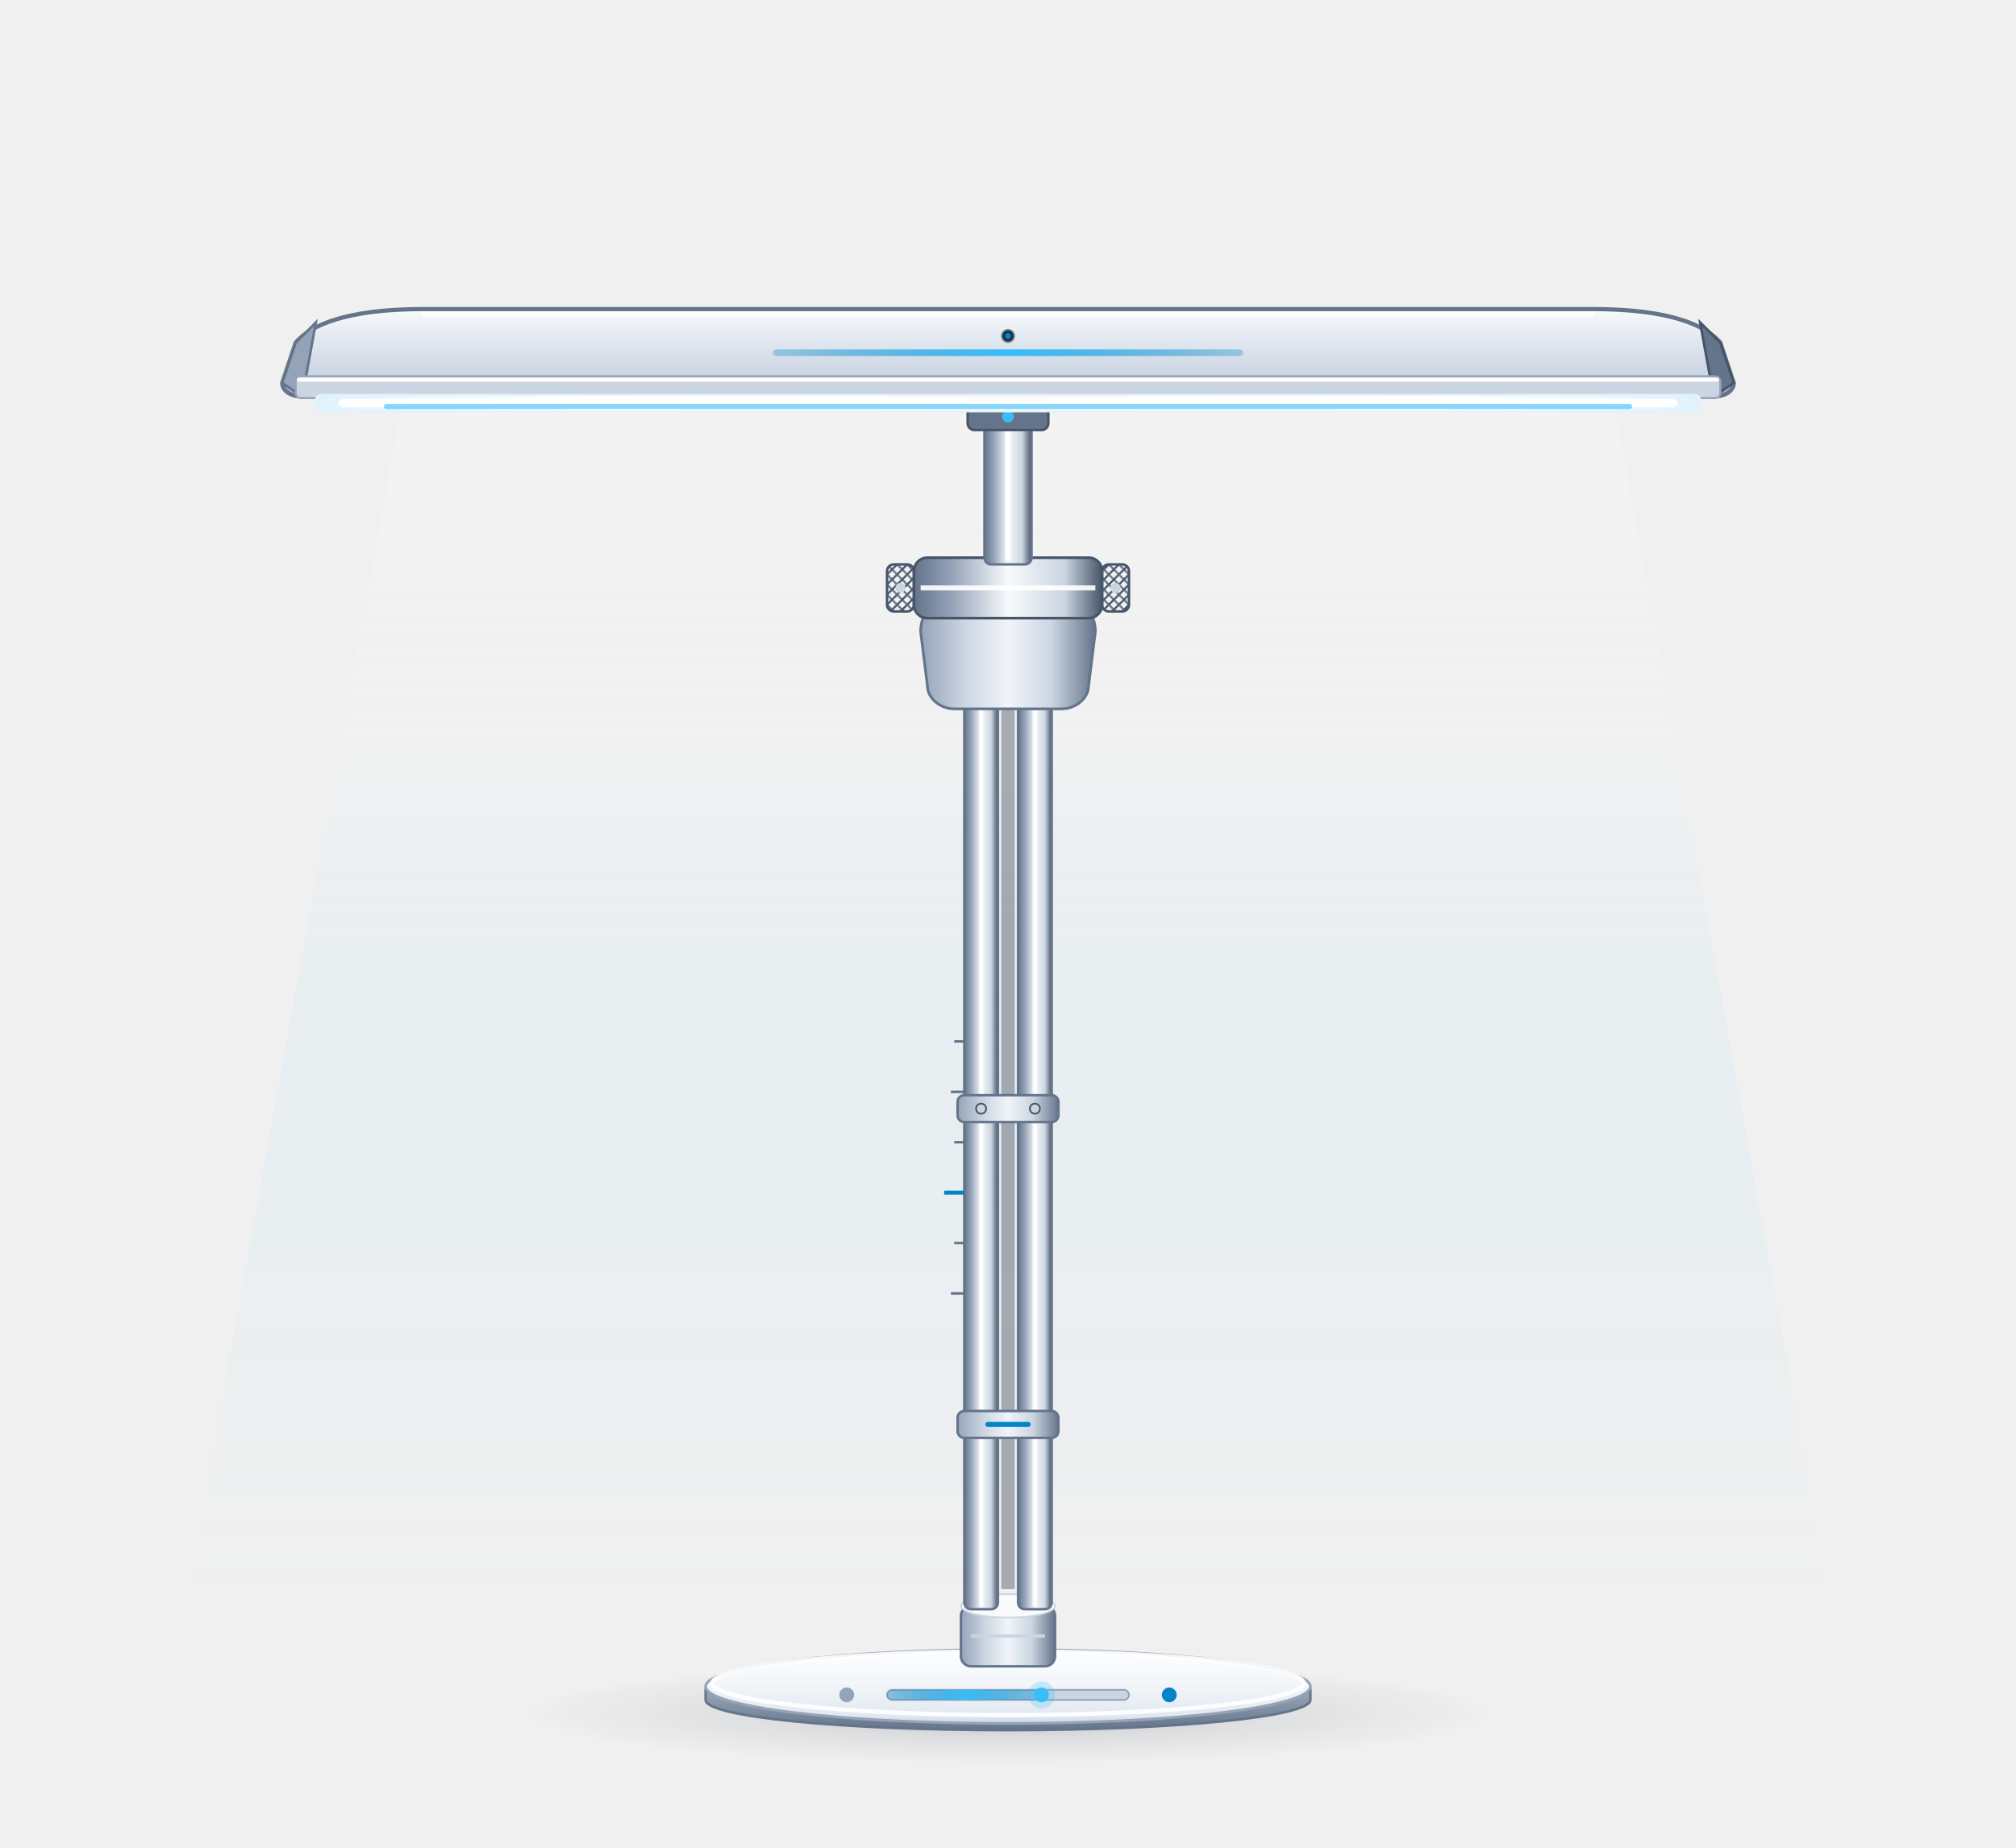
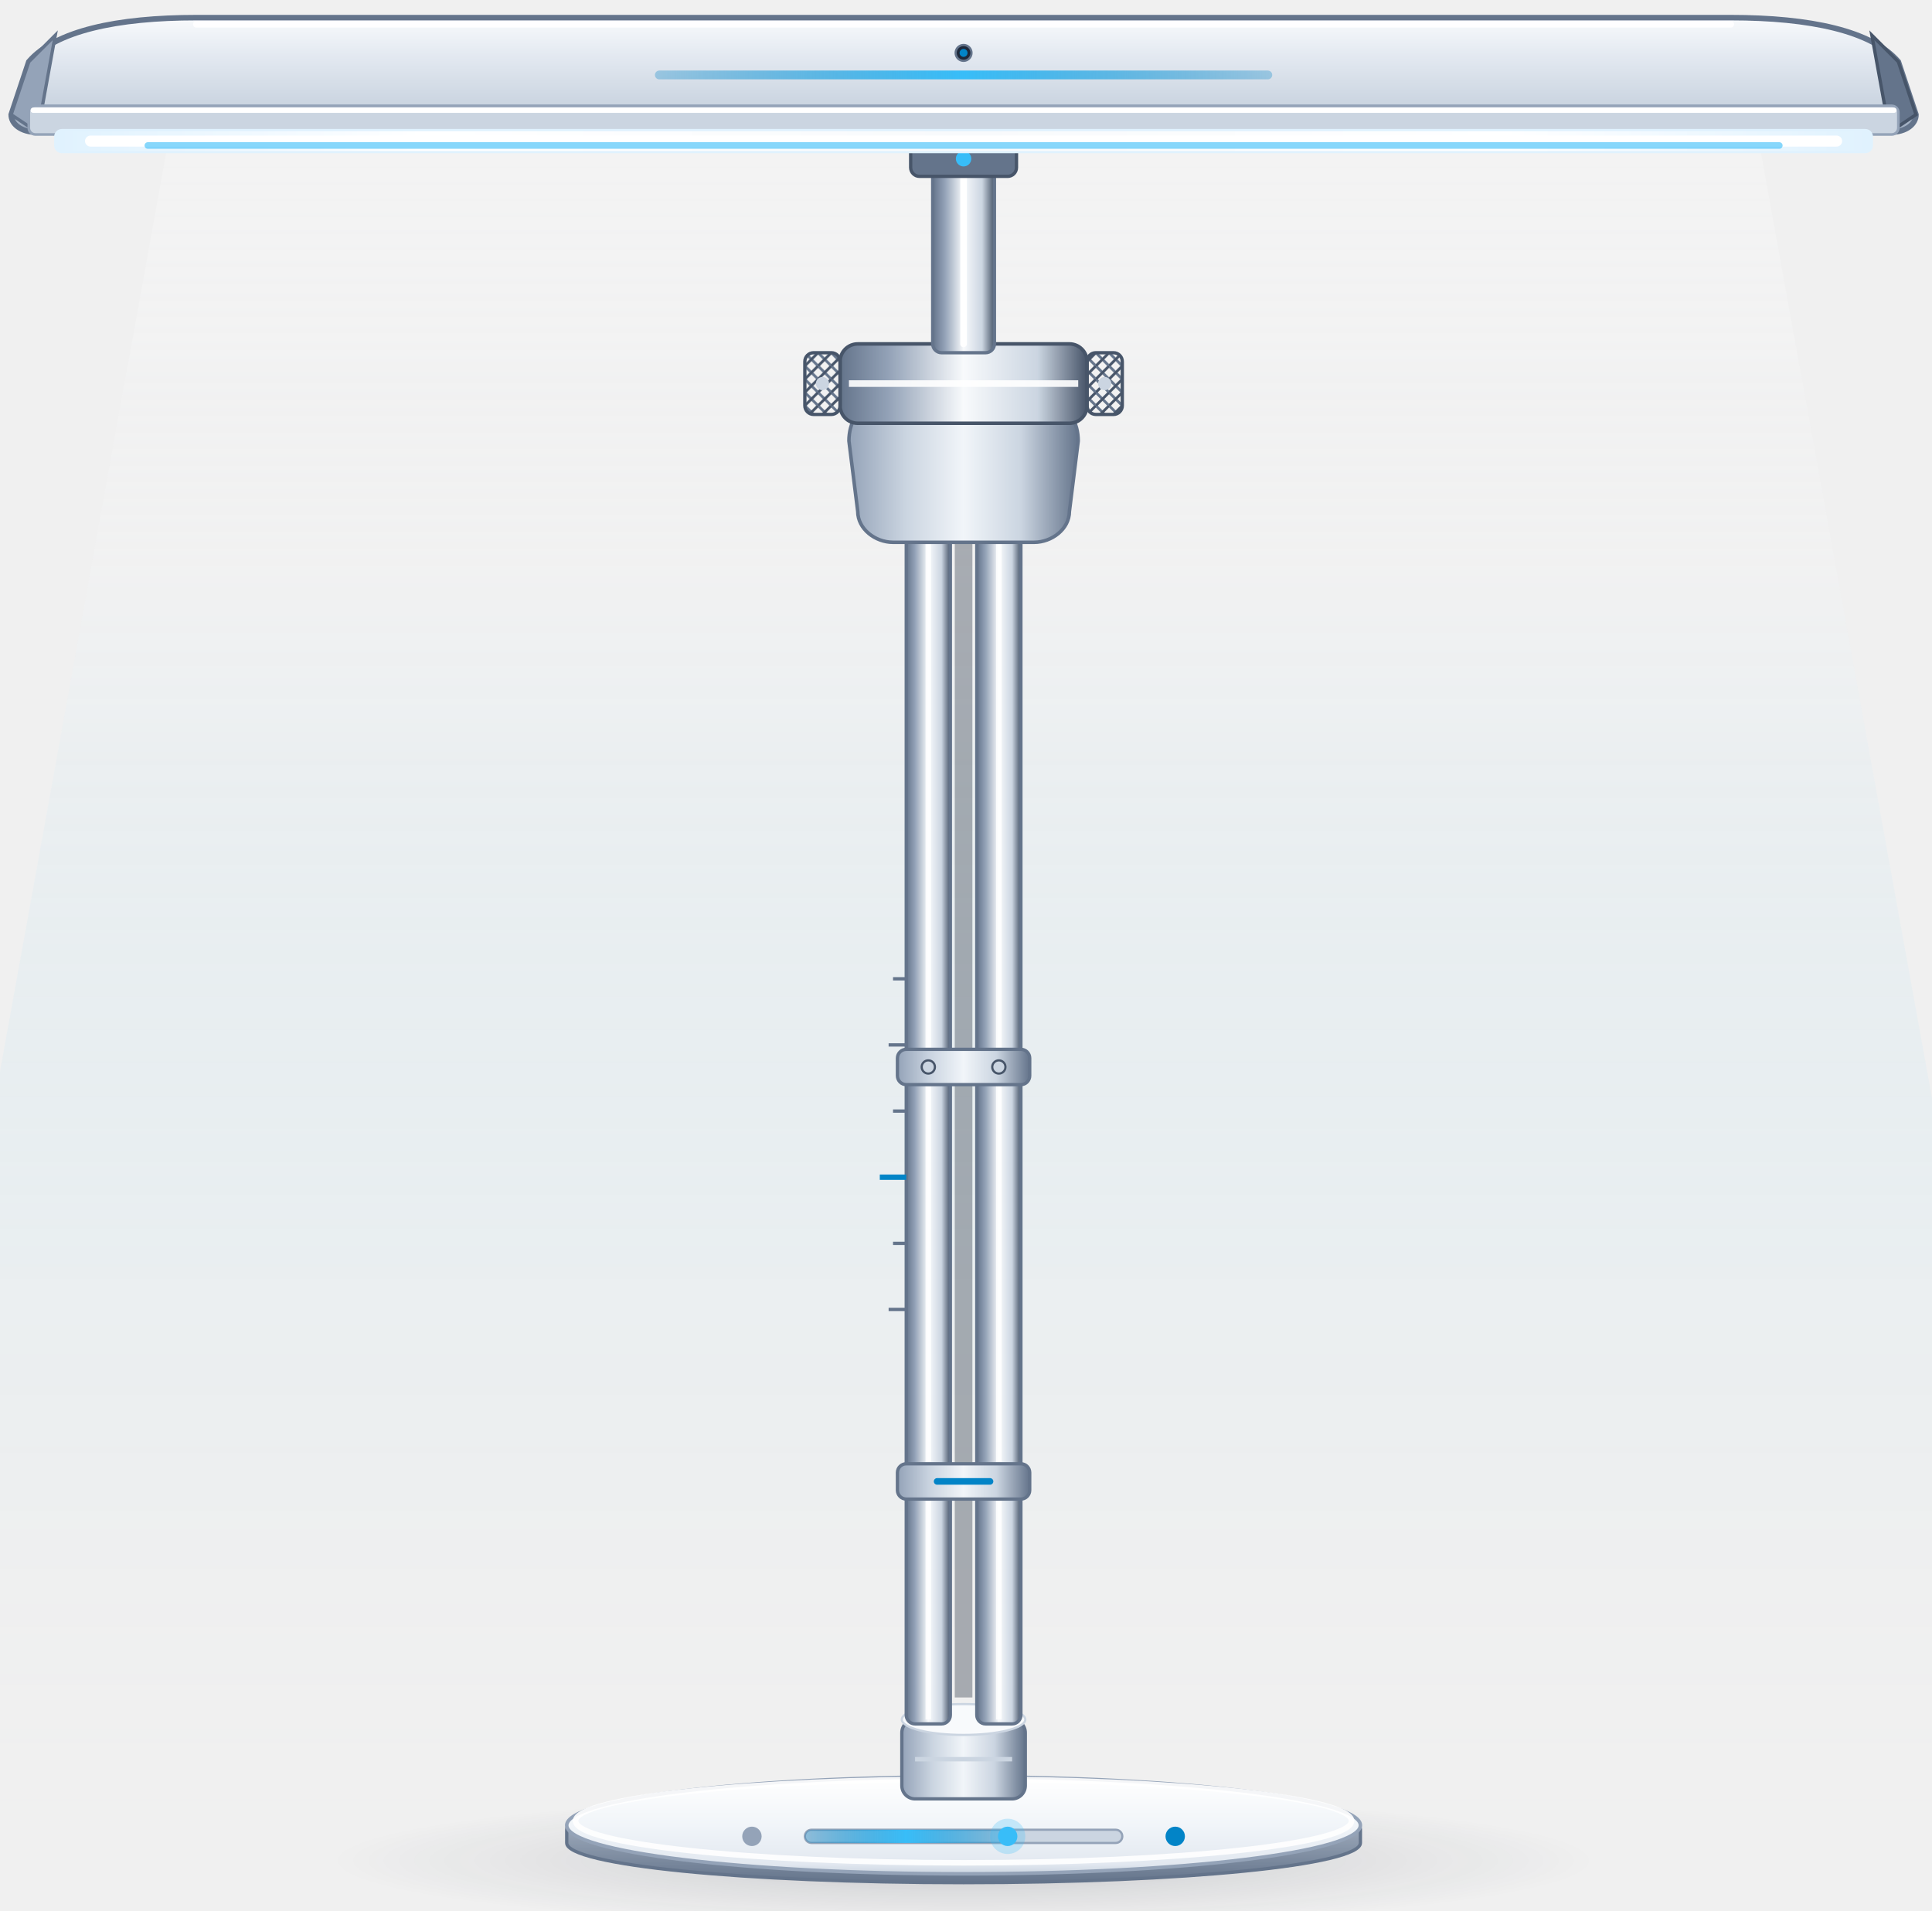
- <svg xmlns="http://www.w3.org/2000/svg" viewBox="0 0 600 550" width="100%" height="100%" fill="none">
+ <svg xmlns="http://www.w3.org/2000/svg" viewBox="81.468 88 438.165 433.4" fill="none" style="max-height: 500px" width="438.165" height="433.4">
  <defs>
-     <radialGradient id="lamp-ground-shadow" cx="50%" cy="50%" r="50%" fx="50%" fy="50%">
-       <stop offset="0%" stop-color="#0f172a" stop-opacity="0.25" />
-       <stop offset="45%" stop-color="#0f172a" stop-opacity="0.09" />
-       <stop offset="100%" stop-color="#0f172a" stop-opacity="0" />
+     <linearGradient y2="100%" y1="0%" x2="50%" x1="50%" id="lamp-illumination-beam">
+       <stop stop-opacity=".22" stop-color="#fff" offset="0%" />
+       <stop stop-opacity=".12" stop-color="#f8fafc" offset="25%" />
+       <stop stop-opacity=".04" stop-color="#38bdf8" offset="65%" />
+       <stop stop-opacity="0" stop-color="#fff" offset="100%" />
+     </linearGradient>
+     <linearGradient y2="0%" y1="0%" x2="100%" x1="0%" id="metal-alloy-brushed">
+       <stop stop-color="#94a3b8" offset="0%" />
+       <stop stop-color="#cbd5e1" offset="25%" />
+       <stop stop-color="#f1f5f9" offset="50%" />
+       <stop stop-color="#cbd5e1" offset="75%" />
+       <stop stop-color="#64748b" offset="100%" />
+     </linearGradient>
+     <linearGradient y2="0%" y1="0%" x2="100%" x1="0%" id="stem-vertical-gradient">
+       <stop stop-color="#64748b" offset="0%" />
+       <stop stop-color="#94a3b8" offset="20%" />
+       <stop stop-color="#f8fafc" offset="50%" />
+       <stop stop-color="#cbd5e1" offset="80%" />
+       <stop stop-color="#475569" offset="100%" />
+     </linearGradient>
+     <linearGradient y2="100%" y1="0%" x2="0%" x1="0%" id="lightbar-hood-gradient">
+       <stop stop-color="#f8fafc" offset="0%" />
+       <stop stop-color="#e2e8f0" offset="35%" />
+       <stop stop-color="#cbd5e1" offset="75%" />
+       <stop stop-color="#94a3b8" offset="100%" />
+     </linearGradient>
+     <linearGradient y2="100%" y1="0%" x2="0%" x1="0%" id="base-disc-surface">
+       <stop stop-color="#fff" offset="0%" />
+       <stop stop-color="#f1f5f9" offset="50%" />
+       <stop stop-color="#e2e8f0" offset="90%" />
+       <stop stop-color="#cbd5e1" offset="100%" />
+     </linearGradient>
+     <linearGradient y2="100%" y1="0%" x2="0%" x1="0%" id="base-disc-lip">
+       <stop stop-color="#cbd5e1" offset="0%" />
+       <stop stop-color="#64748b" offset="100%" />
+     </linearGradient>
+     <linearGradient y2="0%" y1="0%" x2="100%" x1="0%" id="diffuser-lens-glow">
+       <stop stop-color="#e0f2fe" offset="0%" />
+       <stop stop-color="#fff" offset="20%" />
+       <stop stop-color="#f8fafc" offset="50%" />
+       <stop stop-color="#fff" offset="80%" />
+       <stop stop-color="#e0f2fe" offset="100%" />
+     </linearGradient>
+     <linearGradient y2="0%" y1="0%" x2="100%" x1="0%" id="cyan-precision-ribbon">
+       <stop stop-opacity=".3" stop-color="#0284c7" offset="0%" />
+       <stop stop-color="#38bdf8" offset="50%" />
+       <stop stop-opacity=".3" stop-color="#0284c7" offset="100%" />
+     </linearGradient>
+     <radialGradient fy="50%" fx="50%" r="50%" cy="50%" cx="50%" id="lamp-ground-shadow">
+       <stop stop-opacity=".25" stop-color="#0f172a" offset="0%" />
+       <stop stop-opacity=".09" stop-color="#0f172a" offset="45%" />
+       <stop stop-opacity="0" stop-color="#0f172a" offset="100%" />
    </radialGradient>
-     <linearGradient id="lamp-illumination-beam" x1="50%" y1="0%" x2="50%" y2="100%">
-       <stop offset="0%" stop-color="#ffffff" stop-opacity="0.22" />
-       <stop offset="25%" stop-color="#f8fafc" stop-opacity="0.12" />
-       <stop offset="65%" stop-color="#38bdf8" stop-opacity="0.04" />
-       <stop offset="100%" stop-color="#ffffff" stop-opacity="0" />
-     </linearGradient>
-     <linearGradient id="metal-alloy-brushed" x1="0%" y1="0%" x2="100%" y2="0%">
-       <stop offset="0%" stop-color="#94a3b8" />
-       <stop offset="25%" stop-color="#cbd5e1" />
-       <stop offset="50%" stop-color="#f1f5f9" />
-       <stop offset="75%" stop-color="#cbd5e1" />
-       <stop offset="100%" stop-color="#64748b" />
-     </linearGradient>
-     <linearGradient id="stem-vertical-gradient" x1="0%" y1="0%" x2="100%" y2="0%">
-       <stop offset="0%" stop-color="#64748b" />
-       <stop offset="20%" stop-color="#94a3b8" />
-       <stop offset="50%" stop-color="#f8fafc" />
-       <stop offset="80%" stop-color="#cbd5e1" />
-       <stop offset="100%" stop-color="#475569" />
-     </linearGradient>
-     <linearGradient id="lightbar-hood-gradient" x1="0%" y1="0%" x2="0%" y2="100%">
-       <stop offset="0%" stop-color="#f8fafc" />
-       <stop offset="35%" stop-color="#e2e8f0" />
-       <stop offset="75%" stop-color="#cbd5e1" />
-       <stop offset="100%" stop-color="#94a3b8" />
-     </linearGradient>
-     <linearGradient id="base-disc-surface" x1="0%" y1="0%" x2="0%" y2="100%">
-       <stop offset="0%" stop-color="#ffffff" />
-       <stop offset="50%" stop-color="#f1f5f9" />
-       <stop offset="90%" stop-color="#e2e8f0" />
-       <stop offset="100%" stop-color="#cbd5e1" />
-     </linearGradient>
-     <linearGradient id="base-disc-lip" x1="0%" y1="0%" x2="0%" y2="100%">
-       <stop offset="0%" stop-color="#cbd5e1" />
-       <stop offset="100%" stop-color="#64748b" />
-     </linearGradient>
-     <linearGradient id="diffuser-lens-glow" x1="0%" y1="0%" x2="100%" y2="0%">
-       <stop offset="0%" stop-color="#e0f2fe" />
-       <stop offset="20%" stop-color="#ffffff" />
-       <stop offset="50%" stop-color="#f8fafc" />
-       <stop offset="80%" stop-color="#ffffff" />
-       <stop offset="100%" stop-color="#e0f2fe" />
-     </linearGradient>
-     <linearGradient id="cyan-precision-ribbon" x1="0%" y1="0%" x2="100%" y2="0%">
-       <stop offset="0%" stop-color="#0284c7" stop-opacity="0.3" />
-       <stop offset="50%" stop-color="#38bdf8" />
-       <stop offset="100%" stop-color="#0284c7" stop-opacity="0.3" />
-     </linearGradient>
-     <pattern id="knurled-dial" width="3" height="3" patternUnits="userSpaceOnUse">
-       <line x1="0" y1="0" x2="3" y2="3" stroke="#64748b" stroke-width="0.6" />
-       <line x1="3" y1="0" x2="0" y2="3" stroke="#475569" stroke-width="0.6" />
+     <pattern patternUnits="userSpaceOnUse" height="3" width="3" id="knurled-dial">
+       <path d="m0 0 3 3" stroke-width=".6" stroke="#64748b" />
+       <path d="M3 0 0 3" stroke-width=".6" stroke="#475569" />
    </pattern>
  </defs>
-   <polygon points="120,118 480,118 550,505 50,505" fill="url(#lamp-illumination-beam)" />
-   <ellipse cx="300" cy="510" rx="145" ry="15" fill="url(#lamp-ground-shadow)" />
-   <ellipse cx="300" cy="508" rx="85" ry="7" fill="#0f172a" fill-opacity="0.16" />
-   <ellipse cx="300" cy="507" rx="55" ry="4" fill="#0f172a" fill-opacity="0.22" />
+   <path d="M120 118h360l70 387H50z" fill="url(#lamp-illumination-beam)" />
+   <ellipse ry="15" rx="145" fill="url(#lamp-ground-shadow)" cy="510" cx="300" />
+   <ellipse ry="7" rx="85" fill-opacity=".16" fill="#0f172a" cy="508" cx="300" />
+   <ellipse ry="4" rx="55" fill-opacity=".22" fill="#0f172a" cy="507" cx="300" />
  <g id="lamp-base">
-     <path d="M 210 503 C 210 496, 250 492, 300 492 C 350 492, 390 496, 390 503 L 390 506 C 390 511, 350 515, 300 515 C 250 515, 210 511, 210 506 Z" fill="url(#base-disc-lip)" stroke="#64748b" stroke-width="0.75" />
-     <ellipse cx="300" cy="502" rx="90" ry="11" fill="url(#base-disc-surface)" stroke="#94a3b8" stroke-width="0.8" />
-     <ellipse cx="300" cy="501" rx="88" ry="9.5" fill="none" stroke="#ffffff" stroke-width="1.25" stroke-opacity="0.9" />
-     <rect x="264" y="503" width="72" height="3" rx="1.5" fill="#cbd5e1" stroke="#94a3b8" stroke-width="0.5" />
-     <rect x="264" y="503" width="46" height="3" rx="1.5" fill="url(#cyan-precision-ribbon)" />
-     <circle cx="310" cy="504.5" r="2.2" fill="#38bdf8" />
-     <circle cx="310" cy="504.5" r="4" fill="#38bdf8" fill-opacity="0.25" />
-     <circle cx="252" cy="504.5" r="2.2" fill="#94a3b8" />
-     <circle cx="348" cy="504.5" r="2.2" fill="#0284c7" />
-     <rect x="286" y="478" width="28" height="18" rx="3" fill="url(#metal-alloy-brushed)" stroke="#64748b" stroke-width="0.75" />
-     <ellipse cx="300" cy="478" rx="14" ry="3.5" fill="#f8fafc" stroke="#cbd5e1" stroke-width="0.5" />
-     <line x1="289" y1="487" x2="311" y2="487" stroke="#cbd5e1" stroke-width="1" />
+     <path d="M210 503c0-7 40-11 90-11s90 4 90 11v3c0 5-40 9-90 9s-90-4-90-9Z" stroke-width=".75" stroke="#64748b" fill="url(#base-disc-lip)" />
+     <ellipse ry="11" rx="90" stroke-width=".8" stroke="#94a3b8" fill="url(#base-disc-surface)" cy="502" cx="300" />
+     <ellipse ry="9.5" rx="88" stroke-width="1.25" stroke-opacity=".9" stroke="#fff" cy="501" cx="300" />
+     <rect rx="1.5" stroke-width=".5" stroke="#94a3b8" fill="#cbd5e1" y="503" x="264" height="3" width="72" />
+     <rect rx="1.5" fill="url(#cyan-precision-ribbon)" y="503" x="264" height="3" width="46" />
+     <circle fill="#38bdf8" r="2.2" cy="504.5" cx="310" />
+     <circle fill-opacity=".25" fill="#38bdf8" r="4" cy="504.5" cx="310" />
+     <circle fill="#94a3b8" r="2.2" cy="504.5" cx="252" />
+     <circle fill="#0284c7" r="2.2" cy="504.5" cx="348" />
+     <rect rx="3" stroke-width=".75" stroke="#64748b" fill="url(#metal-alloy-brushed)" y="478" x="286" height="18" width="28" />
+     <ellipse ry="3.5" rx="14" stroke-width=".5" stroke="#cbd5e1" fill="#f8fafc" cy="478" cx="300" />
+     <path d="M289 487h22" stroke="#cbd5e1" />
  </g>
  <g id="vertical-column-assembly">
-     <rect x="287" y="195" width="10" height="284" rx="2" fill="url(#stem-vertical-gradient)" stroke="#64748b" stroke-width="0.75" />
-     <line x1="292" y1="196" x2="292" y2="478" stroke="#ffffff" stroke-width="1.25" stroke-opacity="0.8" />
-     <rect x="303" y="195" width="10" height="284" rx="2" fill="url(#stem-vertical-gradient)" stroke="#64748b" stroke-width="0.75" />
-     <line x1="308" y1="196" x2="308" y2="478" stroke="#ffffff" stroke-width="1.25" stroke-opacity="0.8" />
-     <rect x="298" y="205" width="4" height="268" fill="#1e293b" fill-opacity="0.35" />
-     <g id="calibration-ticks" stroke="#64748b" stroke-width="0.75">
-       <line x1="284" y1="310" x2="287" y2="310" />
-       <line x1="283" y1="325" x2="287" y2="325" />
-       <line x1="284" y1="340" x2="287" y2="340" />
-       <line x1="281" y1="355" x2="287" y2="355" stroke="#0284c7" stroke-width="1.2" />
-       <line x1="284" y1="370" x2="287" y2="370" />
-       <line x1="283" y1="385" x2="287" y2="385" />
+     <rect rx="2" stroke-width=".75" stroke="#64748b" fill="url(#stem-vertical-gradient)" y="195" x="287" height="284" width="10" />
+     <path d="M292 196v282" stroke-width="1.25" stroke-opacity=".8" stroke="#fff" />
+     <rect rx="2" stroke-width=".75" stroke="#64748b" fill="url(#stem-vertical-gradient)" y="195" x="303" height="284" width="10" />
+     <path d="M308 196v282" stroke-width="1.25" stroke-opacity=".8" stroke="#fff" />
+     <path d="M298 205h4v268h-4z" fill-opacity=".35" fill="#1e293b" />
+     <g stroke-width=".75" stroke="#64748b" id="calibration-ticks">
+       <path d="M284 310h3m-4 15h4m-3 15h3" />
+       <path d="M281 355h6" stroke-width="1.2" stroke="#0284c7" />
+       <path d="M284 370h3m-4 15h4" />
    </g>
-     <rect x="285" y="326" width="30" height="8" rx="2" fill="url(#metal-alloy-brushed)" stroke="#64748b" stroke-width="0.75" />
-     <circle cx="292" cy="330" r="1.5" fill="#cbd5e1" stroke="#475569" stroke-width="0.5" />
-     <circle cx="308" cy="330" r="1.5" fill="#cbd5e1" stroke="#475569" stroke-width="0.5" />
-     <rect x="285" y="420" width="30" height="8" rx="2" fill="url(#metal-alloy-brushed)" stroke="#64748b" stroke-width="0.75" />
-     <line x1="294" y1="424" x2="306" y2="424" stroke="#0284c7" stroke-width="1.5" stroke-linecap="round" />
+     <rect rx="2" stroke-width=".75" stroke="#64748b" fill="url(#metal-alloy-brushed)" y="326" x="285" height="8" width="30" />
+     <circle stroke-width=".5" stroke="#475569" fill="#cbd5e1" r="1.5" cy="330" cx="292" />
+     <circle stroke-width=".5" stroke="#475569" fill="#cbd5e1" r="1.5" cy="330" cx="308" />
+     <rect rx="2" stroke-width=".75" stroke="#64748b" fill="url(#metal-alloy-brushed)" y="420" x="285" height="8" width="30" />
+     <path d="M294 424h12" stroke-width="1.5" stroke-linecap="round" stroke="#0284c7" />
  </g>
  <g id="pivot-hinge-assembly">
-     <path d="M 280 180 L 320 180 C 324 180, 326 184, 326 188 L 324 204 C 324 208, 320 211, 316 211 L 284 211 C 280 211, 276 208, 276 204 L 274 188 C 274 184, 276 180, 280 180 Z" fill="url(#metal-alloy-brushed)" stroke="#64748b" stroke-width="0.8" />
-     <rect x="272" y="166" width="56" height="18" rx="4" fill="url(#stem-vertical-gradient)" stroke="#475569" stroke-width="0.8" />
-     <line x1="274" y1="175" x2="326" y2="175" stroke="#ffffff" stroke-width="1.5" stroke-opacity="0.9" />
-     <rect x="264" y="168" width="8" height="14" rx="2" fill="url(#knurled-dial)" stroke="#475569" stroke-width="0.75" />
-     <circle cx="268" cy="175" r="1.5" fill="#cbd5e1" />
-     <rect x="328" y="168" width="8" height="14" rx="2" fill="url(#knurled-dial)" stroke="#475569" stroke-width="0.75" />
-     <circle cx="332" cy="175" r="1.5" fill="#cbd5e1" />
-     <rect x="293" y="126" width="14" height="42" rx="2" fill="url(#stem-vertical-gradient)" stroke="#64748b" stroke-width="0.75" />
-     <line x1="300" y1="128" x2="300" y2="166" stroke="#ffffff" stroke-width="1.5" stroke-linecap="round" />
-     <rect x="288" y="120" width="24" height="8" rx="2" fill="#64748b" stroke="#475569" stroke-width="0.75" />
-     <circle cx="300" cy="124" r="1.75" fill="#38bdf8" />
+     <path d="M280 180h40c4 0 6 4 6 8l-2 16c0 4-4 7-8 7h-32c-4 0-8-3-8-7l-2-16c0-4 2-8 6-8Z" stroke-width=".8" stroke="#64748b" fill="url(#metal-alloy-brushed)" />
+     <rect rx="4" stroke-width=".8" stroke="#475569" fill="url(#stem-vertical-gradient)" y="166" x="272" height="18" width="56" />
+     <path d="M274 175h52" stroke-width="1.5" stroke-opacity=".9" stroke="#fff" />
+     <rect rx="2" stroke-width=".75" stroke="#475569" fill="url(#knurled-dial)" y="168" x="264" height="14" width="8" />
+     <circle fill="#cbd5e1" r="1.5" cy="175" cx="268" />
+     <rect rx="2" stroke-width=".75" stroke="#475569" fill="url(#knurled-dial)" y="168" x="328" height="14" width="8" />
+     <circle fill="#cbd5e1" r="1.5" cy="175" cx="332" />
+     <rect rx="2" stroke-width=".75" stroke="#64748b" fill="url(#stem-vertical-gradient)" y="126" x="293" height="42" width="14" />
+     <path d="M300 128v38" stroke-width="1.5" stroke-linecap="round" stroke="#fff" />
+     <rect rx="2" stroke-width=".75" stroke="#475569" fill="#64748b" y="120" x="288" height="8" width="24" />
+     <circle fill="#38bdf8" r="1.75" cy="124" cx="300" />
  </g>
  <g id="led-lamp-head">
-     <path d="M 88 102              C 94 95, 108 92, 126 92              L 474 92              C 492 92, 506 95, 512 102              L 516 114              C 516 116, 514 118, 510 118              L 90 118              C 86 118, 84 116, 84 114 Z" fill="url(#lightbar-hood-gradient)" stroke="#64748b" stroke-width="1.25" />
-     <path d="M 126 93.5 L 474 93.5" stroke="#ffffff" stroke-width="1.5" stroke-linecap="round" stroke-opacity="0.9" />
-     <path d="M 88 102 L 94 96 L 90 118 L 84 114 Z" fill="#94a3b8" stroke="#64748b" stroke-width="0.75" />
-     <path d="M 512 102 L 506 96 L 510 118 L 516 114 Z" fill="#64748b" stroke="#475569" stroke-width="0.75" />
-     <rect x="88" y="112" width="424" height="6.5" rx="1.5" fill="#cbd5e1" stroke="#94a3b8" stroke-width="0.6" />
-     <line x1="89" y1="113" x2="511" y2="113" stroke="#ffffff" stroke-width="1.2" stroke-linecap="round" />
-     <rect x="230" y="104" width="140" height="2" rx="1" fill="url(#cyan-precision-ribbon)" />
-     <circle cx="300" cy="100" r="1.8" fill="#1e293b" stroke="#64748b" stroke-width="0.5" />
-     <circle cx="300" cy="100" r="0.9" fill="#0284c7" />
-     <rect x="94" y="117.5" width="412" height="5" rx="1.5" fill="url(#diffuser-lens-glow)" stroke="#e0f2fe" stroke-width="0.5" />
-     <line x1="102" y1="120" x2="498" y2="120" stroke="#ffffff" stroke-width="2.5" stroke-linecap="round" />
-     <line x1="115" y1="121" x2="485" y2="121" stroke="#38bdf8" stroke-width="1.5" stroke-linecap="round" stroke-opacity="0.6" />
+     <path d="M88 102c6-7 20-10 38-10h348c18 0 32 3 38 10l4 12c0 2-2 4-6 4H90c-4 0-6-2-6-4Z" stroke-width="1.25" stroke="#64748b" fill="url(#lightbar-hood-gradient)" />
+     <path d="M126 93.5h348" stroke-width="1.5" stroke-opacity=".9" stroke-linecap="round" stroke="#fff" />
+     <path d="m88 102 6-6-4 22-6-4Z" stroke-width=".75" stroke="#64748b" fill="#94a3b8" />
+     <path d="m512 102-6-6 4 22 6-4Z" stroke-width=".75" stroke="#475569" fill="#64748b" />
+     <rect rx="1.5" stroke-width=".6" stroke="#94a3b8" fill="#cbd5e1" y="112" x="88" height="6.5" width="424" />
+     <path d="M89 113h422" stroke-width="1.2" stroke-linecap="round" stroke="#fff" />
+     <rect rx="1" fill="url(#cyan-precision-ribbon)" y="104" x="230" height="2" width="140" />
+     <circle stroke-width=".5" stroke="#64748b" fill="#1e293b" r="1.8" cy="100" cx="300" />
+     <circle fill="#0284c7" r=".9" cy="100" cx="300" />
+     <rect rx="1.5" stroke-width=".5" stroke="#e0f2fe" fill="url(#diffuser-lens-glow)" y="117.5" x="94" height="5" width="412" />
+     <path d="M102 120h396" stroke-width="2.5" stroke-linecap="round" stroke="#fff" />
+     <path d="M115 121h370" stroke-width="1.5" stroke-opacity=".6" stroke-linecap="round" stroke="#38bdf8" />
  </g>
</svg>
